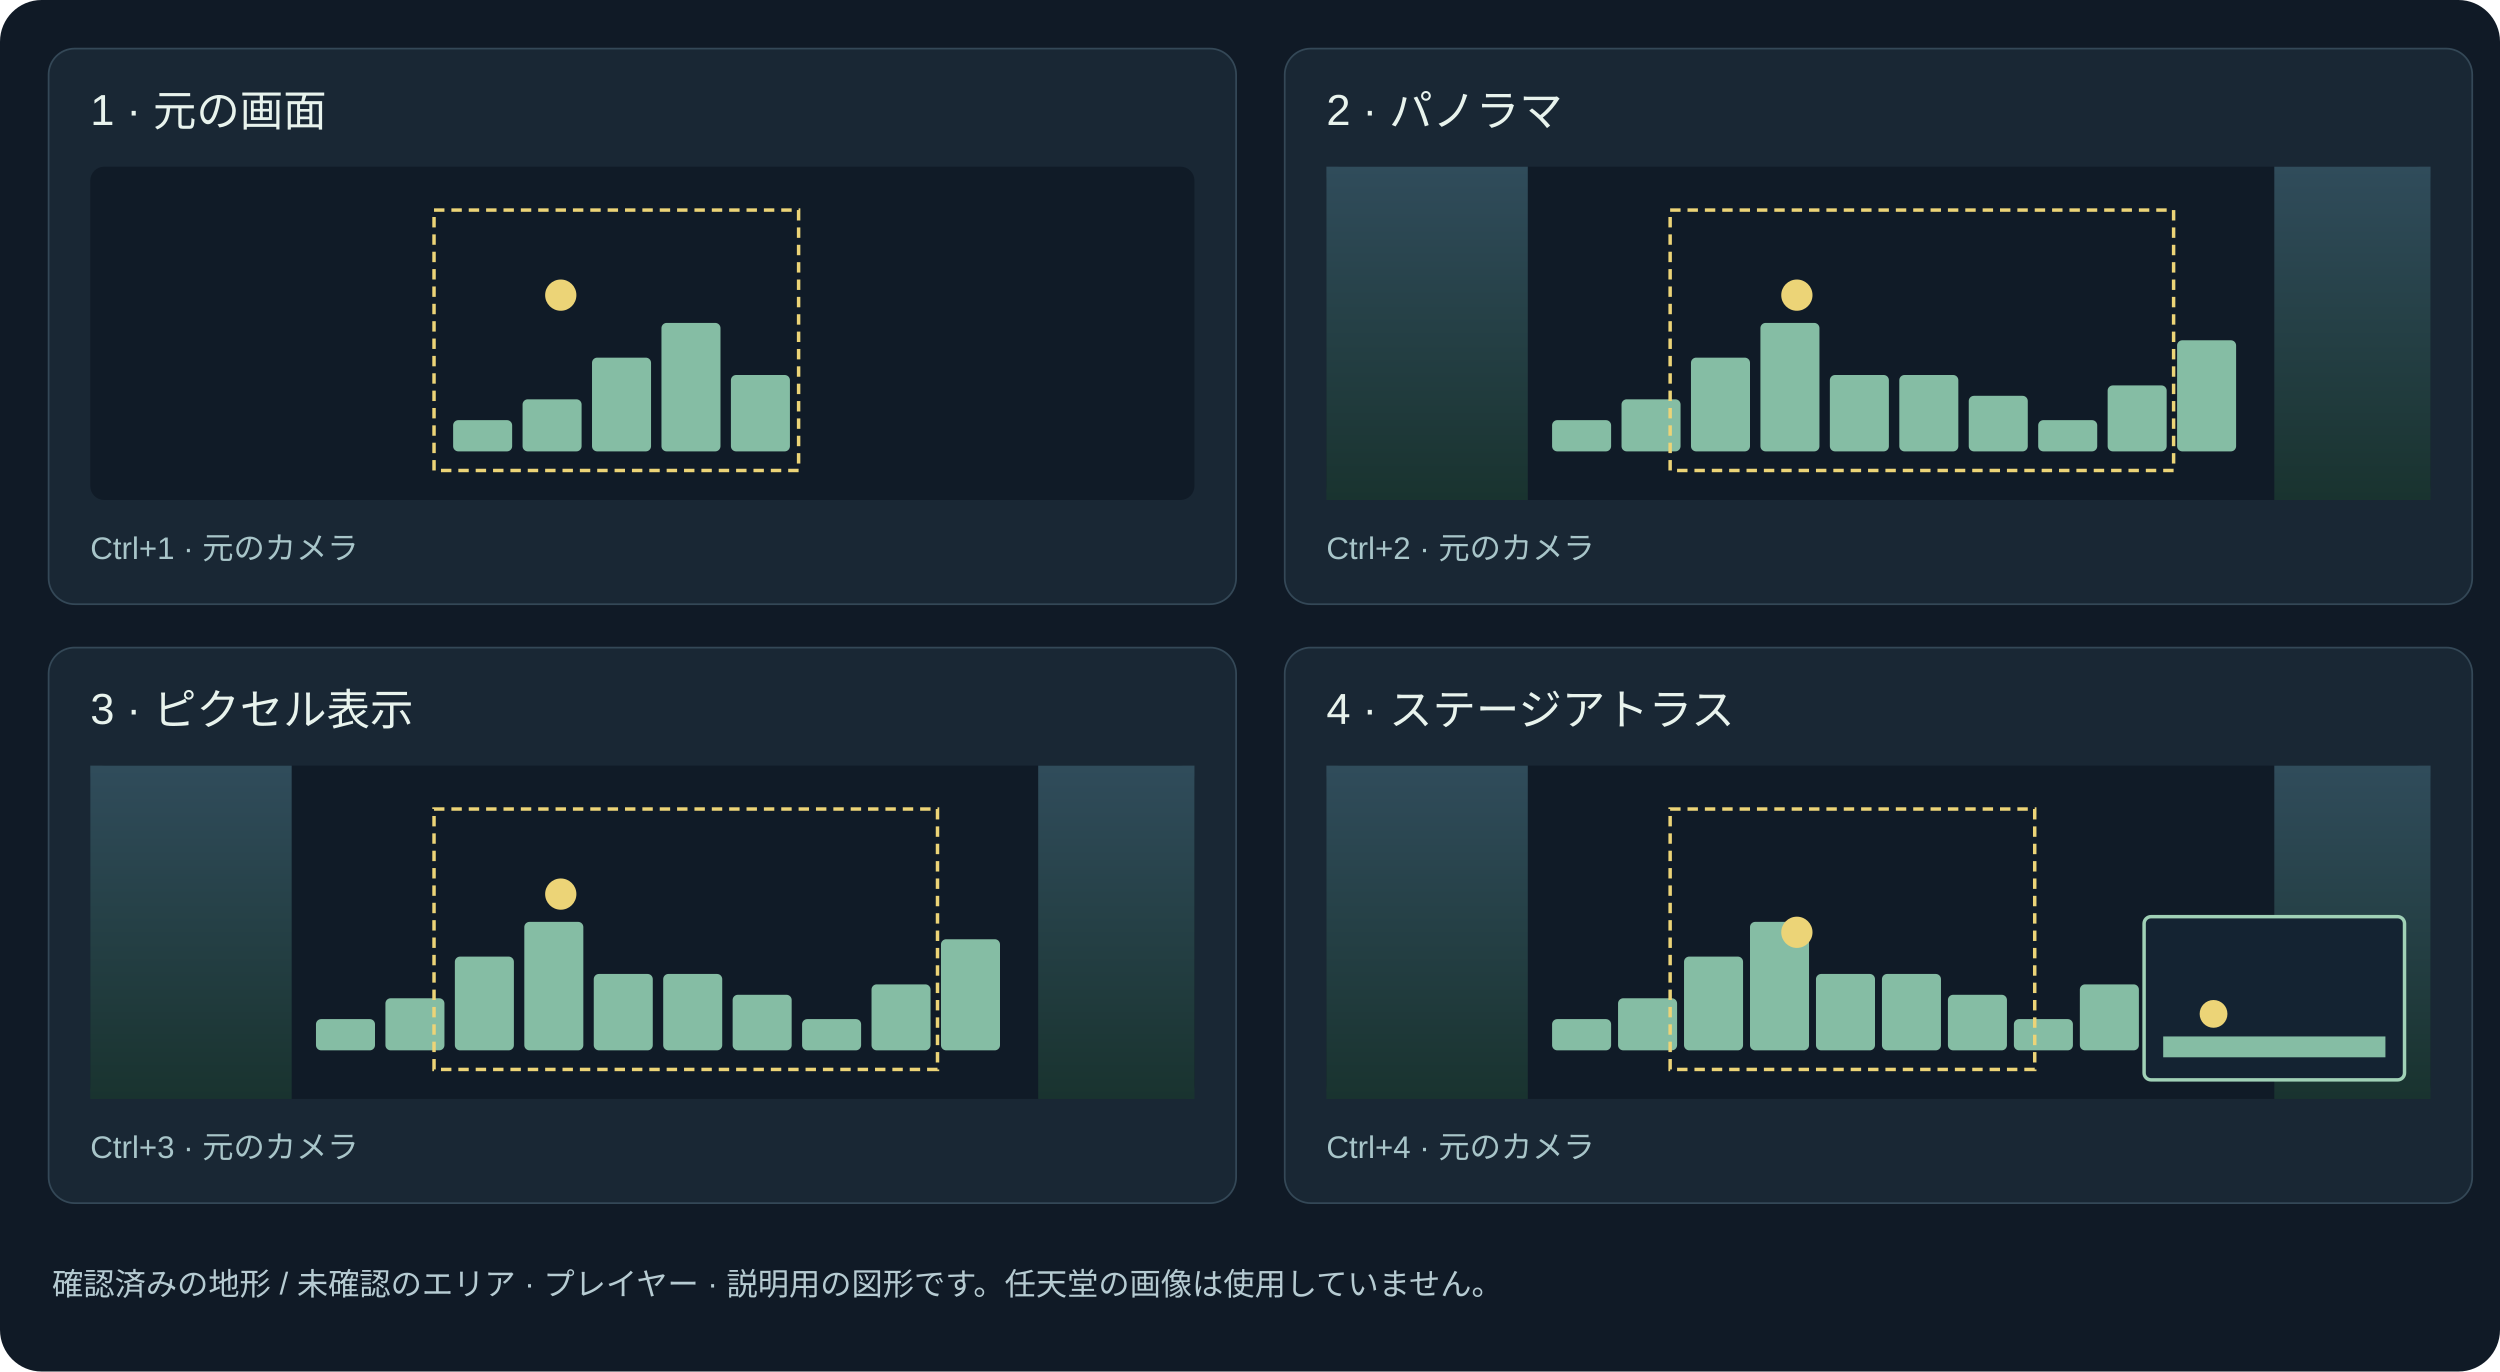
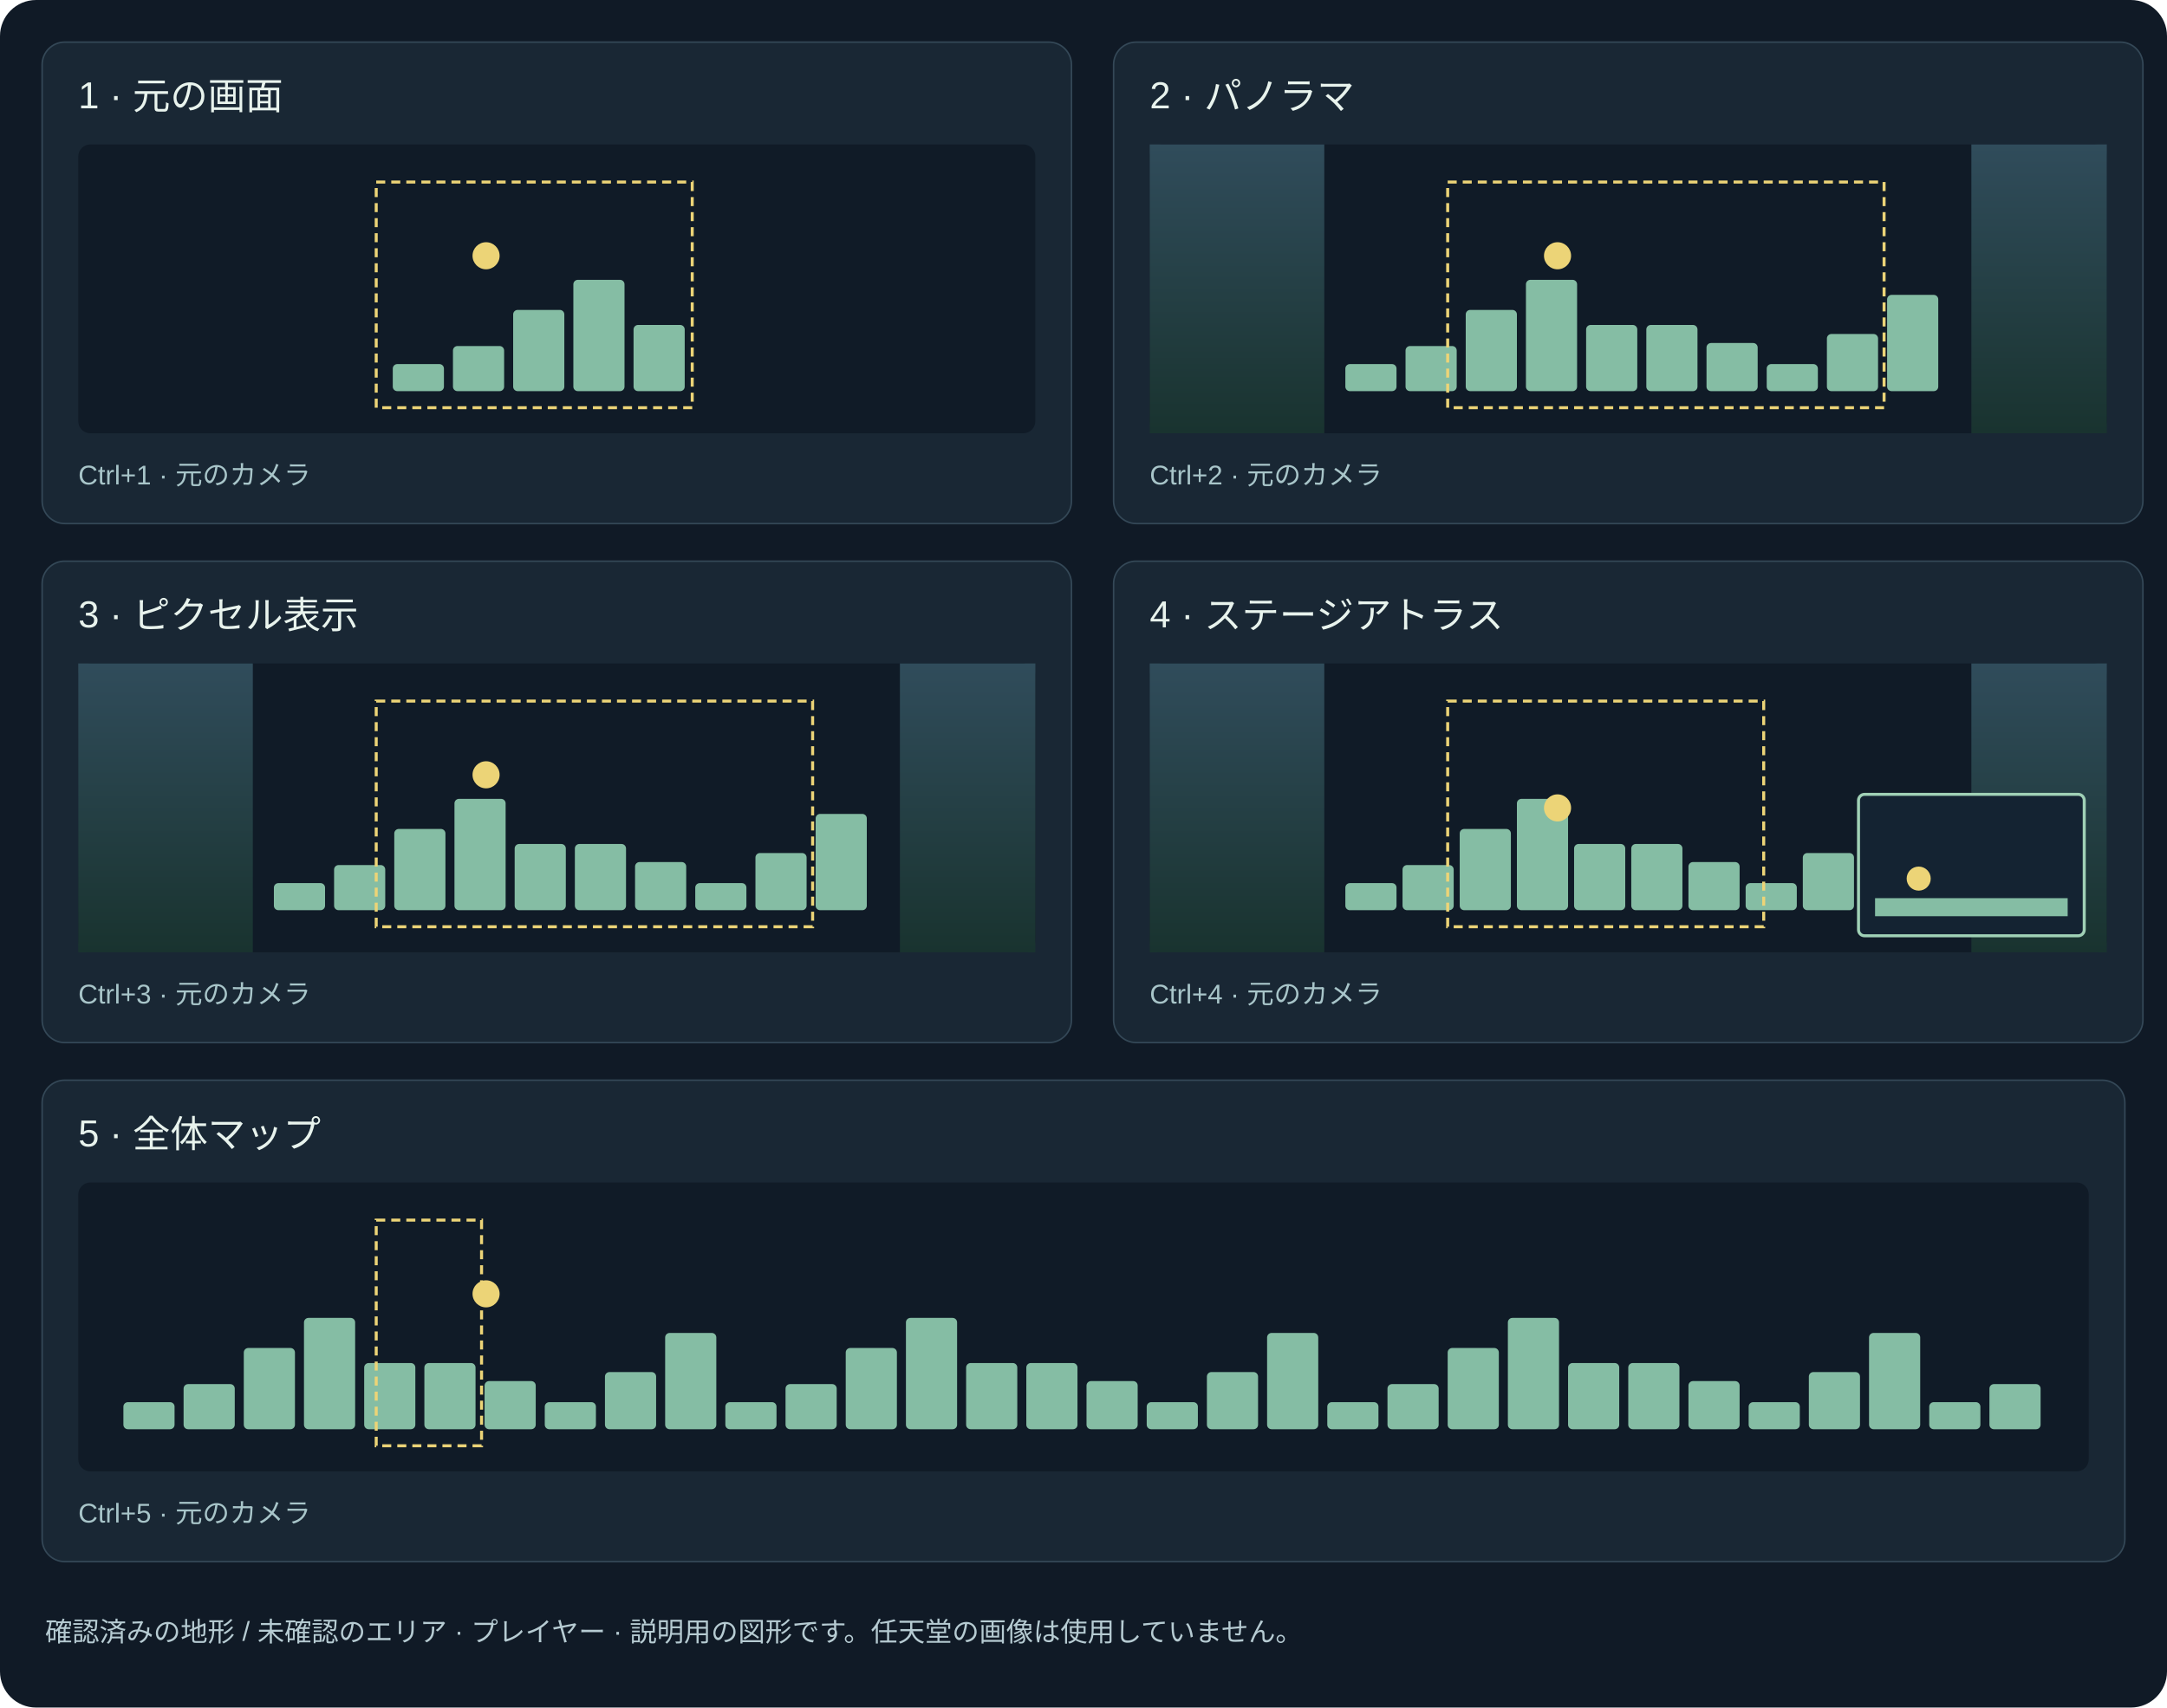
- <svg xmlns="http://www.w3.org/2000/svg" width="1440" height="790" viewBox="0 0 1440 790" role="img">
+ <svg xmlns="http://www.w3.org/2000/svg" width="1440" height="1135" viewBox="0 0 1440 1135" role="img">
  <defs>
    <linearGradient id="unknown" x2="0" y2="1">
      <stop stop-color="#304c5b" />
      <stop offset="1" stop-color="#19332f" />
    </linearGradient>
  </defs>
-   <rect width="1440" height="790" rx="24" fill="#101a26" />
+   <rect width="1440" height="1135" rx="24" fill="#101a26" />
  <g font-family="system-ui,Arial,sans-serif">
    <g transform="translate(28,28)">
      <rect width="684" height="320" rx="15" fill="#192734" stroke="#344857" />
      <text x="24" y="44" fill="#e8f3ed" font-size="25">1 · 元の画面</text>
      <rect x="24" y="68" width="636" height="192" rx="8" fill="#101b27" />
      <rect x="233" y="214" width="34" height="18" rx="3" fill="#85bda4" />
      <rect x="273" y="202" width="34" height="30" rx="3" fill="#85bda4" />
      <rect x="313" y="178" width="34" height="54" rx="3" fill="#85bda4" />
      <rect x="353" y="158" width="34" height="74" rx="3" fill="#85bda4" />
      <rect x="393" y="188" width="34" height="44" rx="3" fill="#85bda4" />
      <rect x="222" y="93" width="210" height="150" fill="none" stroke="#ecd477" stroke-width="2" stroke-dasharray="6 4" />
      <circle cx="295" cy="142" r="9" fill="#ecd477" />
      <text x="24" y="294" fill="#a8c5c9" font-size="18">Ctrl+1 · 元のカメラ</text>
    </g>
    <g transform="translate(740,28)">
      <rect width="684" height="320" rx="15" fill="#192734" stroke="#344857" />
      <text x="24" y="44" fill="#e8f3ed" font-size="25">2 · パノラマ</text>
      <rect x="24" y="68" width="636" height="192" rx="8" fill="#101b27" />
      <rect x="24" y="68" width="116" height="192" fill="url(#unknown)" />
      <rect x="570" y="68" width="90" height="192" fill="url(#unknown)" />
      <rect x="154" y="214" width="34" height="18" rx="3" fill="#85bda4" />
      <rect x="194" y="202" width="34" height="30" rx="3" fill="#85bda4" />
      <rect x="234" y="178" width="34" height="54" rx="3" fill="#85bda4" />
      <rect x="274" y="158" width="34" height="74" rx="3" fill="#85bda4" />
      <rect x="314" y="188" width="34" height="44" rx="3" fill="#85bda4" />
      <rect x="354" y="188" width="34" height="44" rx="3" fill="#85bda4" />
      <rect x="394" y="200" width="34" height="32" rx="3" fill="#85bda4" />
      <rect x="434" y="214" width="34" height="18" rx="3" fill="#85bda4" />
      <rect x="474" y="194" width="34" height="38" rx="3" fill="#85bda4" />
      <rect x="514" y="168" width="34" height="64" rx="3" fill="#85bda4" />
      <rect x="222" y="93" width="290" height="150" fill="none" stroke="#ecd477" stroke-width="2" stroke-dasharray="6 4" />
      <circle cx="295" cy="142" r="9" fill="#ecd477" />
      <text x="24" y="294" fill="#a8c5c9" font-size="18">Ctrl+2 · 元のカメラ</text>
    </g>
    <g transform="translate(28,373)">
      <rect width="684" height="320" rx="15" fill="#192734" stroke="#344857" />
      <text x="24" y="44" fill="#e8f3ed" font-size="25">3 · ピクセル表示</text>
      <rect x="24" y="68" width="636" height="192" rx="8" fill="#101b27" />
      <rect x="24" y="68" width="116" height="192" fill="url(#unknown)" />
      <rect x="570" y="68" width="90" height="192" fill="url(#unknown)" />
      <rect x="154" y="214" width="34" height="18" rx="3" fill="#85bda4" />
      <rect x="194" y="202" width="34" height="30" rx="3" fill="#85bda4" />
      <rect x="234" y="178" width="34" height="54" rx="3" fill="#85bda4" />
      <rect x="274" y="158" width="34" height="74" rx="3" fill="#85bda4" />
      <rect x="314" y="188" width="34" height="44" rx="3" fill="#85bda4" />
      <rect x="354" y="188" width="34" height="44" rx="3" fill="#85bda4" />
      <rect x="394" y="200" width="34" height="32" rx="3" fill="#85bda4" />
      <rect x="434" y="214" width="34" height="18" rx="3" fill="#85bda4" />
      <rect x="474" y="194" width="34" height="38" rx="3" fill="#85bda4" />
      <rect x="514" y="168" width="34" height="64" rx="3" fill="#85bda4" />
      <rect x="222" y="93" width="290" height="150" fill="none" stroke="#ecd477" stroke-width="2" stroke-dasharray="6 4" />
      <circle cx="295" cy="142" r="9" fill="#ecd477" />
      <text x="24" y="294" fill="#a8c5c9" font-size="18">Ctrl+3 · 元のカメラ</text>
    </g>
    <g transform="translate(740,373)">
      <rect width="684" height="320" rx="15" fill="#192734" stroke="#344857" />
      <text x="24" y="44" fill="#e8f3ed" font-size="25">4 · ステージアトラス</text>
      <rect x="24" y="68" width="636" height="192" rx="8" fill="#101b27" />
      <rect x="24" y="68" width="116" height="192" fill="url(#unknown)" />
      <rect x="570" y="68" width="90" height="192" fill="url(#unknown)" />
      <rect x="154" y="214" width="34" height="18" rx="3" fill="#85bda4" />
      <rect x="192" y="202" width="34" height="30" rx="3" fill="#85bda4" />
      <rect x="230" y="178" width="34" height="54" rx="3" fill="#85bda4" />
      <rect x="268" y="158" width="34" height="74" rx="3" fill="#85bda4" />
      <rect x="306" y="188" width="34" height="44" rx="3" fill="#85bda4" />
      <rect x="344" y="188" width="34" height="44" rx="3" fill="#85bda4" />
      <rect x="382" y="200" width="34" height="32" rx="3" fill="#85bda4" />
      <rect x="420" y="214" width="34" height="18" rx="3" fill="#85bda4" />
      <rect x="458" y="194" width="34" height="38" rx="3" fill="#85bda4" />
      <rect x="496" y="168" width="34" height="64" rx="3" fill="#85bda4" />
      <rect x="222" y="93" width="210" height="150" fill="none" stroke="#ecd477" stroke-width="2" stroke-dasharray="6 4" />
      <circle cx="295" cy="164" r="9" fill="#ecd477" />
      <rect x="495" y="155" width="150" height="94" rx="4" fill="#142332" stroke="#a0d1b6" stroke-width="2" />
      <rect x="506" y="224" width="128" height="12" fill="#85bda4" />
      <circle cx="535" cy="211" r="8" fill="#ecd477" />
      <text x="24" y="294" fill="#a8c5c9" font-size="18">Ctrl+4 · 元のカメラ</text>
    </g>
-     <text x="30" y="746" fill="#b6cbd2" font-size="18">確認済みの地形 / 未確認のエリア · プレイヤー · 説明用の図形です。任天堂の画像は使用していません。</text>
+     <g transform="translate(28,718)">
+       <rect width="1384" height="320" rx="15" fill="#192734" stroke="#344857" />
+       <text x="24" y="44" fill="#e8f3ed" font-size="25">5 · 全体マップ</text>
+       <rect x="24" y="68" width="1336" height="192" rx="8" fill="#101b27" />
+       <rect x="54" y="214" width="34" height="18" rx="3" fill="#85bda4" />
+       <rect x="94" y="202" width="34" height="30" rx="3" fill="#85bda4" />
+       <rect x="134" y="178" width="34" height="54" rx="3" fill="#85bda4" />
+       <rect x="174" y="158" width="34" height="74" rx="3" fill="#85bda4" />
+       <rect x="214" y="188" width="34" height="44" rx="3" fill="#85bda4" />
+       <rect x="254" y="188" width="34" height="44" rx="3" fill="#85bda4" />
+       <rect x="294" y="200" width="34" height="32" rx="3" fill="#85bda4" />
+       <rect x="334" y="214" width="34" height="18" rx="3" fill="#85bda4" />
+       <rect x="374" y="194" width="34" height="38" rx="3" fill="#85bda4" />
+       <rect x="414" y="168" width="34" height="64" rx="3" fill="#85bda4" />
+       <rect x="454" y="214" width="34" height="18" rx="3" fill="#85bda4" />
+       <rect x="494" y="202" width="34" height="30" rx="3" fill="#85bda4" />
+       <rect x="534" y="178" width="34" height="54" rx="3" fill="#85bda4" />
+       <rect x="574" y="158" width="34" height="74" rx="3" fill="#85bda4" />
+       <rect x="614" y="188" width="34" height="44" rx="3" fill="#85bda4" />
+       <rect x="654" y="188" width="34" height="44" rx="3" fill="#85bda4" />
+       <rect x="694" y="200" width="34" height="32" rx="3" fill="#85bda4" />
+       <rect x="734" y="214" width="34" height="18" rx="3" fill="#85bda4" />
+       <rect x="774" y="194" width="34" height="38" rx="3" fill="#85bda4" />
+       <rect x="814" y="168" width="34" height="64" rx="3" fill="#85bda4" />
+       <rect x="854" y="214" width="34" height="18" rx="3" fill="#85bda4" />
+       <rect x="894" y="202" width="34" height="30" rx="3" fill="#85bda4" />
+       <rect x="934" y="178" width="34" height="54" rx="3" fill="#85bda4" />
+       <rect x="974" y="158" width="34" height="74" rx="3" fill="#85bda4" />
+       <rect x="1014" y="188" width="34" height="44" rx="3" fill="#85bda4" />
+       <rect x="1054" y="188" width="34" height="44" rx="3" fill="#85bda4" />
+       <rect x="1094" y="200" width="34" height="32" rx="3" fill="#85bda4" />
+       <rect x="1134" y="214" width="34" height="18" rx="3" fill="#85bda4" />
+       <rect x="1174" y="194" width="34" height="38" rx="3" fill="#85bda4" />
+       <rect x="1214" y="168" width="34" height="64" rx="3" fill="#85bda4" />
+       <rect x="1254" y="214" width="34" height="18" rx="3" fill="#85bda4" />
+       <rect x="1294" y="202" width="34" height="30" rx="3" fill="#85bda4" />
+       <rect x="222" y="93" width="70" height="150" fill="none" stroke="#ecd477" stroke-width="2" stroke-dasharray="6 4" />
+       <circle cx="295" cy="142" r="9" fill="#ecd477" />
+       <text x="24" y="294" fill="#a8c5c9" font-size="18">Ctrl+5 · 元のカメラ</text>
+     </g>
+     <text x="30" y="1091" fill="#b6cbd2" font-size="18">確認済みの地形 / 未確認のエリア · プレイヤー · 説明用の図形です。任天堂の画像は使用していません。</text>
  </g>
</svg>
